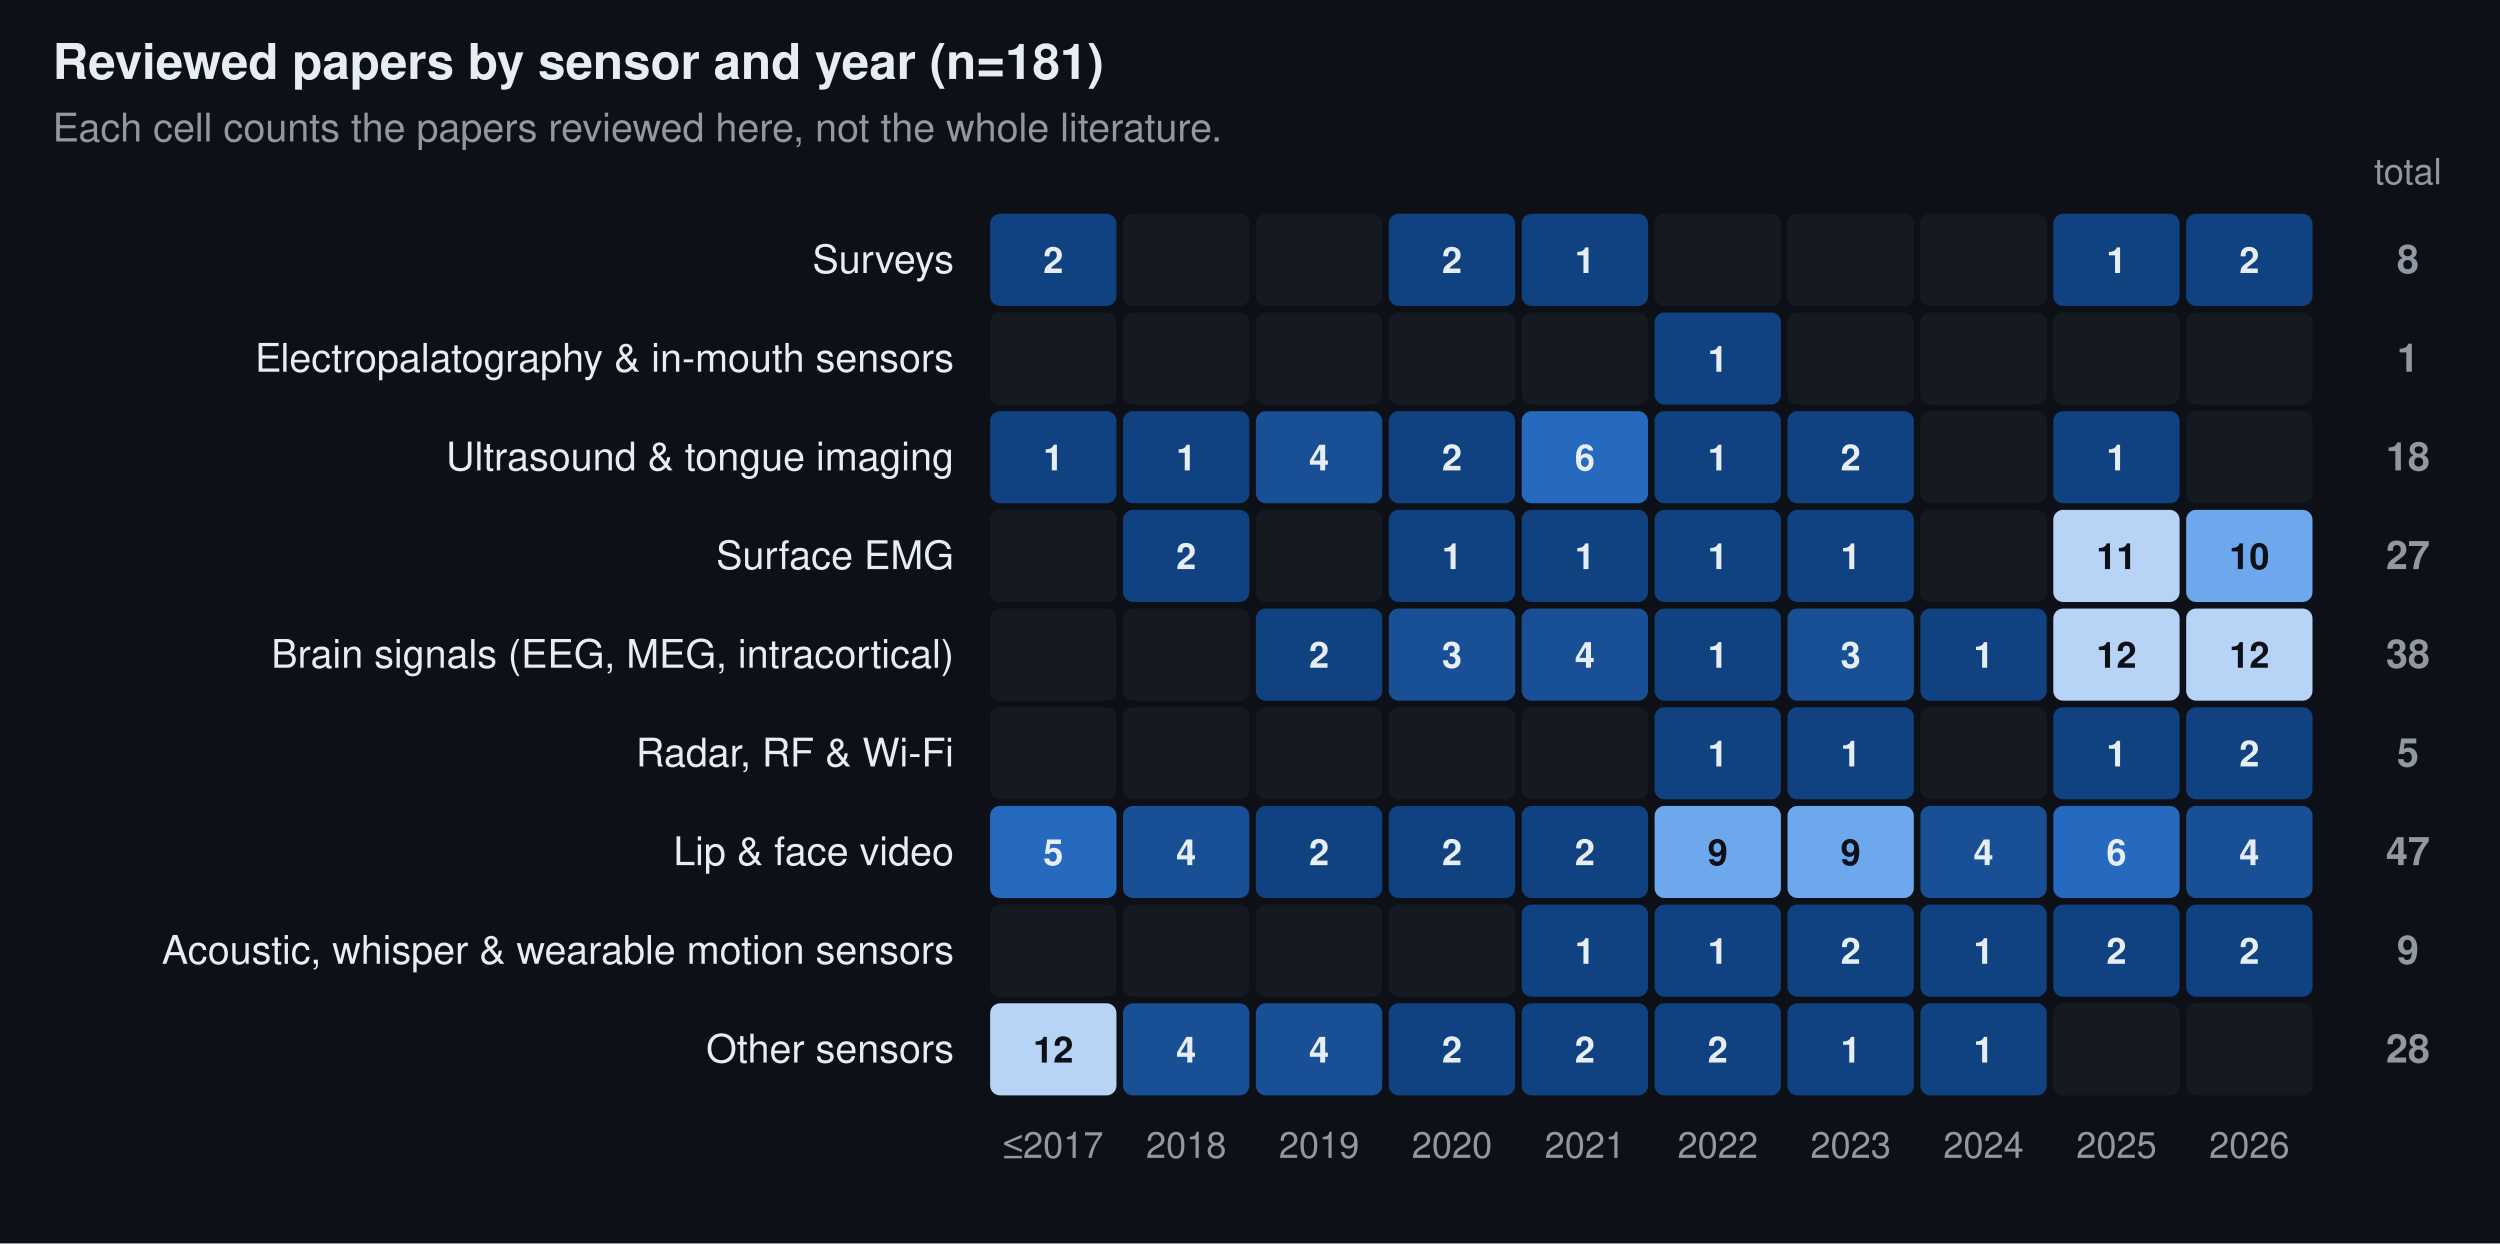
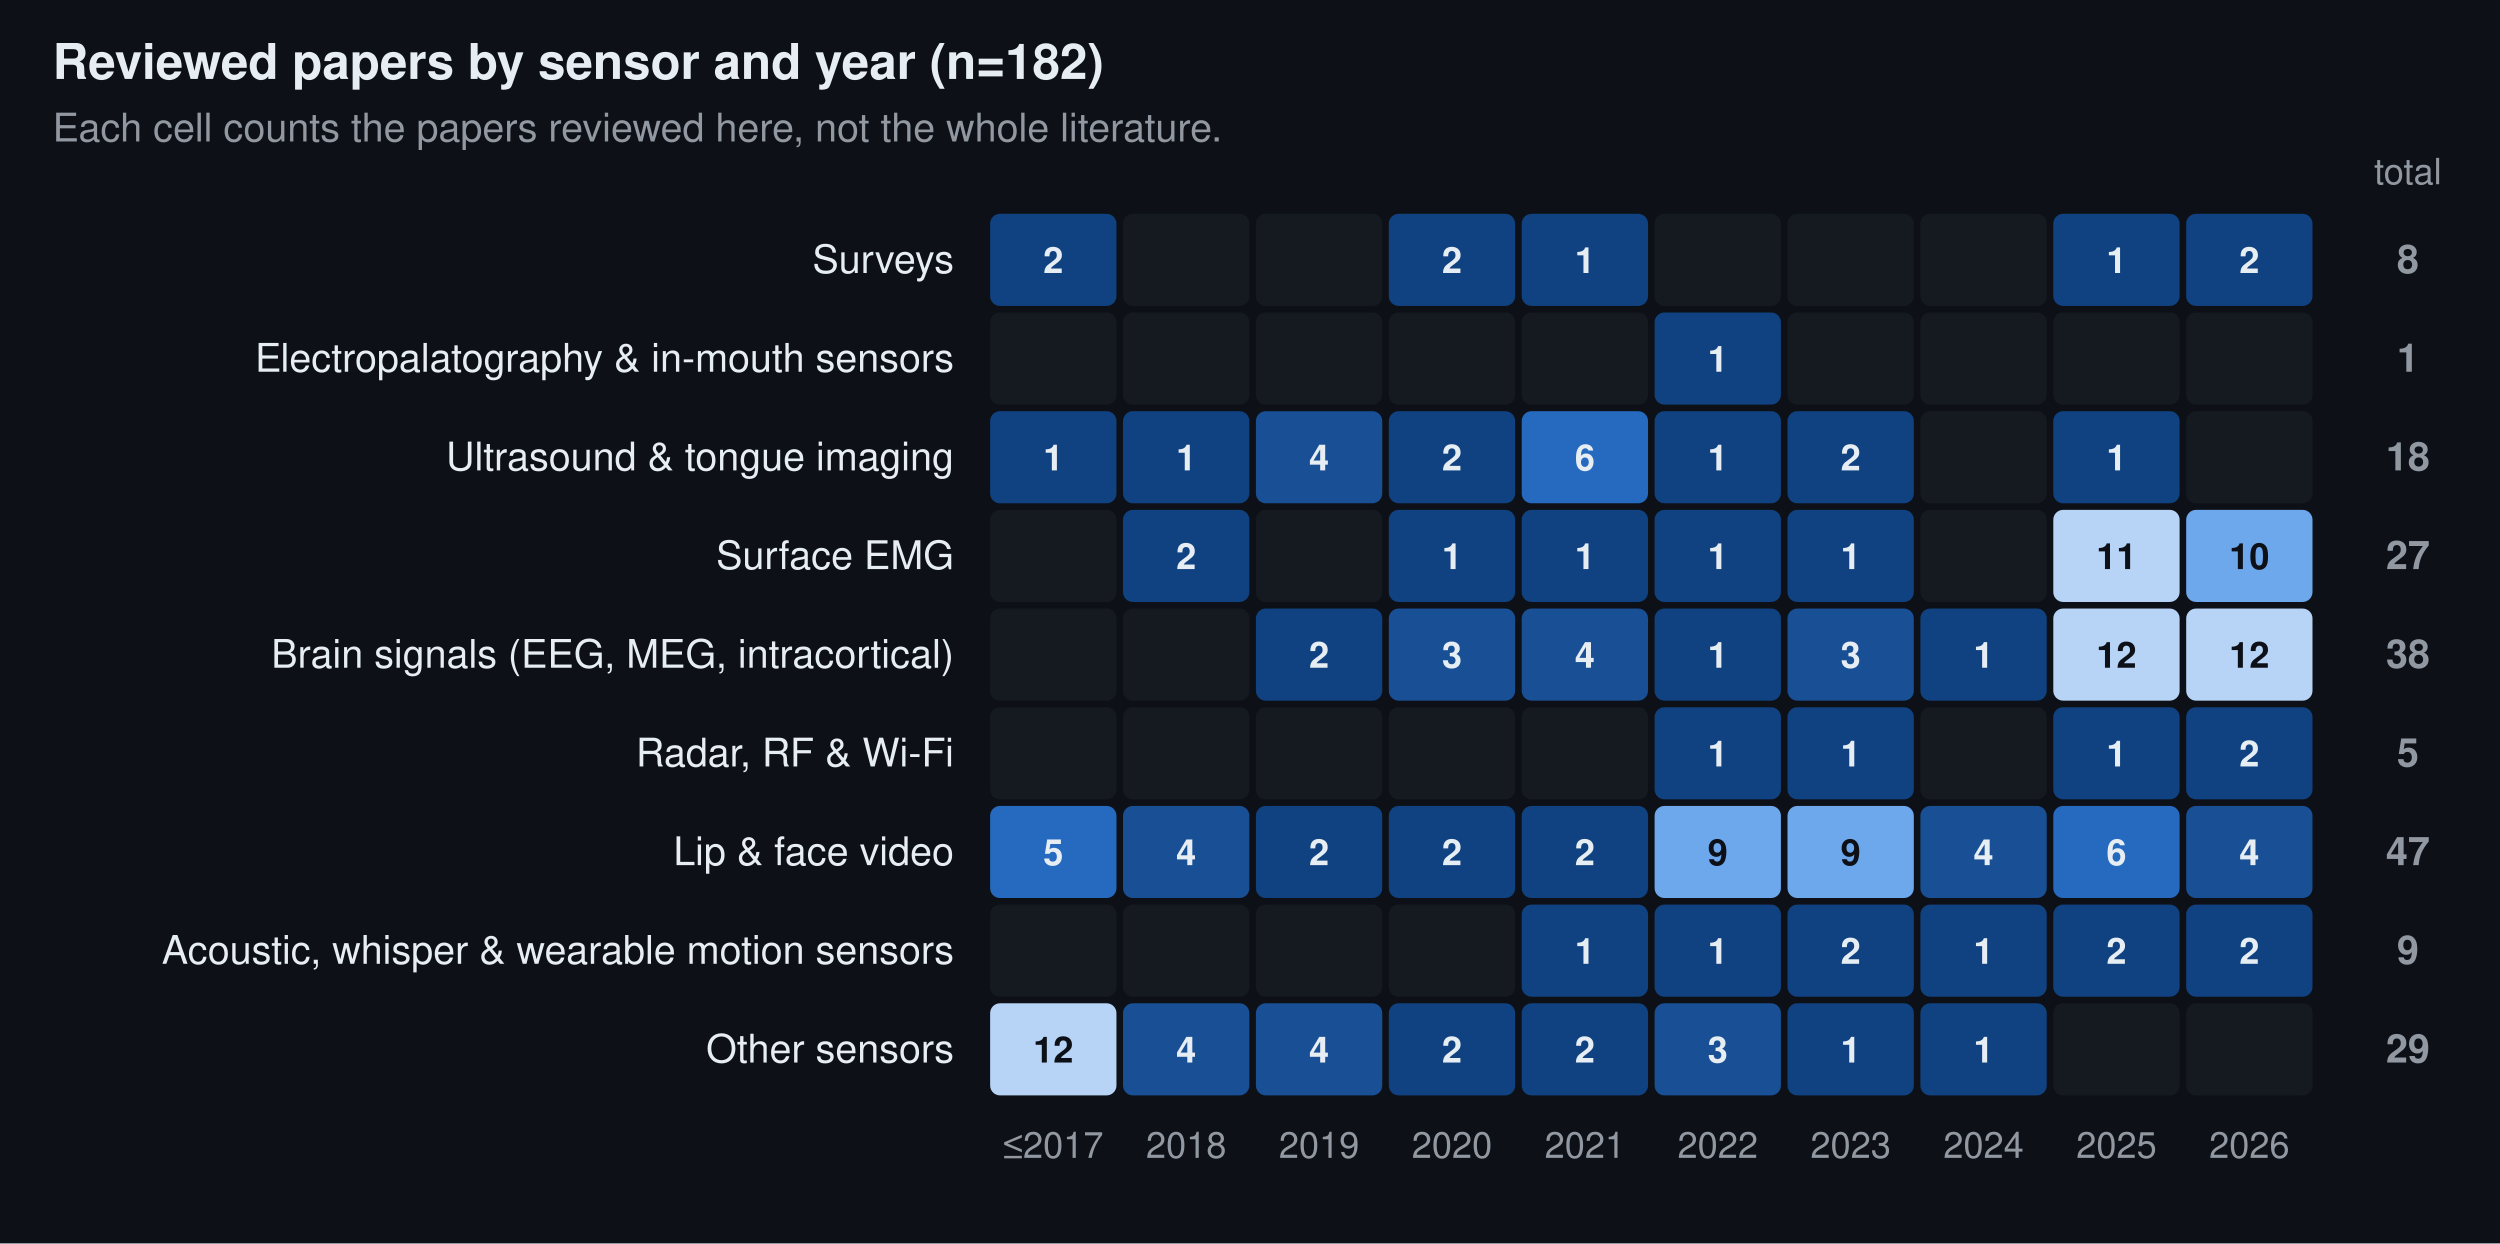
- <svg xmlns="http://www.w3.org/2000/svg" width="760" height="378" viewBox="0 0 760 378" font-family="-apple-system, BlinkMacSystemFont, 'Segoe UI', Helvetica, Arial, sans-serif" role="img" aria-label="Reviewed papers by sensor and year (n=181)">
+ <svg xmlns="http://www.w3.org/2000/svg" width="760" height="378" viewBox="0 0 760 378" font-family="-apple-system, BlinkMacSystemFont, 'Segoe UI', Helvetica, Arial, sans-serif" role="img" aria-label="Reviewed papers by sensor and year (n=182)">
  <rect width="760" height="378" fill="#0d1117" />
-   <text x="16.0" y="24.0" font-size="15" fill="#e6edf3" text-anchor="start" font-weight="600">Reviewed papers by sensor and year (n=181)</text>
+   <text x="16.0" y="24.0" font-size="15" fill="#e6edf3" text-anchor="start" font-weight="600">Reviewed papers by sensor and year (n=182)</text>
  <text x="16.0" y="43.0" font-size="12" fill="#9198a1" text-anchor="start">Each cell counts the papers reviewed here, not the whole literature.</text>
  <text x="320.2" y="352.0" font-size="11" fill="#9198a1" text-anchor="middle">≤2017</text>
  <text x="360.6" y="352.0" font-size="11" fill="#9198a1" text-anchor="middle">2018</text>
  <text x="401.0" y="352.0" font-size="11" fill="#9198a1" text-anchor="middle">2019</text>
  <text x="441.4" y="352.0" font-size="11" fill="#9198a1" text-anchor="middle">2020</text>
  <text x="481.8" y="352.0" font-size="11" fill="#9198a1" text-anchor="middle">2021</text>
  <text x="522.2" y="352.0" font-size="11" fill="#9198a1" text-anchor="middle">2022</text>
  <text x="562.6" y="352.0" font-size="11" fill="#9198a1" text-anchor="middle">2023</text>
  <text x="603.0" y="352.0" font-size="11" fill="#9198a1" text-anchor="middle">2024</text>
  <text x="643.4" y="352.0" font-size="11" fill="#9198a1" text-anchor="middle">2025</text>
  <text x="683.8" y="352.0" font-size="11" fill="#9198a1" text-anchor="middle">2026</text>
  <text x="732.0" y="56.0" font-size="11" fill="#9198a1" text-anchor="middle">total</text>
  <text x="290.0" y="83.0" font-size="12" fill="#e6edf3" text-anchor="end">Surveys</text>
  <rect x="301.0" y="65.0" width="38.4" height="28.0" rx="3" fill="#104281" />
  <text x="320.2" y="83.0" font-size="11" fill="#e6edf3" text-anchor="middle" font-weight="600">2</text>
  <rect x="341.4" y="65.0" width="38.4" height="28.0" rx="3" fill="#151a21" />
  <rect x="381.8" y="65.0" width="38.4" height="28.0" rx="3" fill="#151a21" />
  <rect x="422.2" y="65.0" width="38.4" height="28.0" rx="3" fill="#104281" />
  <text x="441.4" y="83.0" font-size="11" fill="#e6edf3" text-anchor="middle" font-weight="600">2</text>
  <rect x="462.6" y="65.0" width="38.4" height="28.0" rx="3" fill="#104281" />
  <text x="481.8" y="83.0" font-size="11" fill="#e6edf3" text-anchor="middle" font-weight="600">1</text>
  <rect x="503.0" y="65.0" width="38.4" height="28.0" rx="3" fill="#151a21" />
  <rect x="543.4" y="65.0" width="38.4" height="28.0" rx="3" fill="#151a21" />
  <rect x="583.8" y="65.0" width="38.4" height="28.0" rx="3" fill="#151a21" />
  <rect x="624.2" y="65.0" width="38.4" height="28.0" rx="3" fill="#104281" />
  <text x="643.4" y="83.0" font-size="11" fill="#e6edf3" text-anchor="middle" font-weight="600">1</text>
  <rect x="664.6" y="65.0" width="38.4" height="28.0" rx="3" fill="#104281" />
  <text x="683.8" y="83.0" font-size="11" fill="#e6edf3" text-anchor="middle" font-weight="600">2</text>
  <text x="732.0" y="83.0" font-size="12" fill="#9198a1" text-anchor="middle" font-weight="600">8</text>
  <text x="290.0" y="113.0" font-size="12" fill="#e6edf3" text-anchor="end">Electropalatography &amp; in-mouth sensors</text>
  <rect x="301.0" y="95.0" width="38.4" height="28.0" rx="3" fill="#151a21" />
  <rect x="341.4" y="95.0" width="38.4" height="28.0" rx="3" fill="#151a21" />
  <rect x="381.8" y="95.0" width="38.4" height="28.0" rx="3" fill="#151a21" />
  <rect x="422.2" y="95.0" width="38.4" height="28.0" rx="3" fill="#151a21" />
  <rect x="462.6" y="95.0" width="38.4" height="28.0" rx="3" fill="#151a21" />
  <rect x="503.0" y="95.0" width="38.4" height="28.0" rx="3" fill="#104281" />
  <text x="522.2" y="113.0" font-size="11" fill="#e6edf3" text-anchor="middle" font-weight="600">1</text>
  <rect x="543.4" y="95.0" width="38.4" height="28.0" rx="3" fill="#151a21" />
  <rect x="583.8" y="95.0" width="38.4" height="28.0" rx="3" fill="#151a21" />
  <rect x="624.2" y="95.0" width="38.4" height="28.0" rx="3" fill="#151a21" />
  <rect x="664.6" y="95.0" width="38.4" height="28.0" rx="3" fill="#151a21" />
  <text x="732.0" y="113.0" font-size="12" fill="#9198a1" text-anchor="middle" font-weight="600">1</text>
  <text x="290.0" y="143.0" font-size="12" fill="#e6edf3" text-anchor="end">Ultrasound &amp; tongue imaging</text>
  <rect x="301.0" y="125.0" width="38.4" height="28.0" rx="3" fill="#104281" />
  <text x="320.2" y="143.0" font-size="11" fill="#e6edf3" text-anchor="middle" font-weight="600">1</text>
  <rect x="341.4" y="125.0" width="38.4" height="28.0" rx="3" fill="#104281" />
  <text x="360.6" y="143.0" font-size="11" fill="#e6edf3" text-anchor="middle" font-weight="600">1</text>
  <rect x="381.8" y="125.0" width="38.4" height="28.0" rx="3" fill="#184f95" />
  <text x="401.0" y="143.0" font-size="11" fill="#e6edf3" text-anchor="middle" font-weight="600">4</text>
  <rect x="422.2" y="125.0" width="38.4" height="28.0" rx="3" fill="#104281" />
  <text x="441.4" y="143.0" font-size="11" fill="#e6edf3" text-anchor="middle" font-weight="600">2</text>
  <rect x="462.6" y="125.0" width="38.4" height="28.0" rx="3" fill="#256abf" />
  <text x="481.8" y="143.0" font-size="11" fill="#e6edf3" text-anchor="middle" font-weight="600">6</text>
  <rect x="503.0" y="125.0" width="38.4" height="28.0" rx="3" fill="#104281" />
  <text x="522.2" y="143.0" font-size="11" fill="#e6edf3" text-anchor="middle" font-weight="600">1</text>
  <rect x="543.4" y="125.0" width="38.4" height="28.0" rx="3" fill="#104281" />
  <text x="562.6" y="143.0" font-size="11" fill="#e6edf3" text-anchor="middle" font-weight="600">2</text>
  <rect x="583.8" y="125.0" width="38.4" height="28.0" rx="3" fill="#151a21" />
  <rect x="624.2" y="125.0" width="38.4" height="28.0" rx="3" fill="#104281" />
  <text x="643.4" y="143.0" font-size="11" fill="#e6edf3" text-anchor="middle" font-weight="600">1</text>
  <rect x="664.6" y="125.0" width="38.4" height="28.0" rx="3" fill="#151a21" />
  <text x="732.0" y="143.0" font-size="12" fill="#9198a1" text-anchor="middle" font-weight="600">18</text>
  <text x="290.0" y="173.0" font-size="12" fill="#e6edf3" text-anchor="end">Surface EMG</text>
  <rect x="301.0" y="155.0" width="38.4" height="28.0" rx="3" fill="#151a21" />
  <rect x="341.4" y="155.0" width="38.4" height="28.0" rx="3" fill="#104281" />
  <text x="360.6" y="173.0" font-size="11" fill="#e6edf3" text-anchor="middle" font-weight="600">2</text>
  <rect x="381.8" y="155.0" width="38.4" height="28.0" rx="3" fill="#151a21" />
  <rect x="422.2" y="155.0" width="38.4" height="28.0" rx="3" fill="#104281" />
  <text x="441.4" y="173.0" font-size="11" fill="#e6edf3" text-anchor="middle" font-weight="600">1</text>
  <rect x="462.6" y="155.0" width="38.4" height="28.0" rx="3" fill="#104281" />
  <text x="481.8" y="173.0" font-size="11" fill="#e6edf3" text-anchor="middle" font-weight="600">1</text>
  <rect x="503.0" y="155.0" width="38.4" height="28.0" rx="3" fill="#104281" />
  <text x="522.2" y="173.0" font-size="11" fill="#e6edf3" text-anchor="middle" font-weight="600">1</text>
  <rect x="543.4" y="155.0" width="38.4" height="28.0" rx="3" fill="#104281" />
  <text x="562.6" y="173.0" font-size="11" fill="#e6edf3" text-anchor="middle" font-weight="600">1</text>
  <rect x="583.8" y="155.0" width="38.4" height="28.0" rx="3" fill="#151a21" />
  <rect x="624.2" y="155.0" width="38.4" height="28.0" rx="3" fill="#b7d3f6" />
  <text x="643.4" y="173.0" font-size="11" fill="#0d1117" text-anchor="middle" font-weight="600">11</text>
  <rect x="664.6" y="155.0" width="38.4" height="28.0" rx="3" fill="#6da7ec" />
  <text x="683.8" y="173.0" font-size="11" fill="#0d1117" text-anchor="middle" font-weight="600">10</text>
  <text x="732.0" y="173.0" font-size="12" fill="#9198a1" text-anchor="middle" font-weight="600">27</text>
  <text x="290.0" y="203.0" font-size="12" fill="#e6edf3" text-anchor="end">Brain signals (EEG, MEG, intracortical)</text>
  <rect x="301.0" y="185.0" width="38.4" height="28.0" rx="3" fill="#151a21" />
  <rect x="341.4" y="185.0" width="38.4" height="28.0" rx="3" fill="#151a21" />
  <rect x="381.8" y="185.0" width="38.4" height="28.0" rx="3" fill="#104281" />
  <text x="401.0" y="203.0" font-size="11" fill="#e6edf3" text-anchor="middle" font-weight="600">2</text>
  <rect x="422.2" y="185.0" width="38.4" height="28.0" rx="3" fill="#184f95" />
  <text x="441.4" y="203.0" font-size="11" fill="#e6edf3" text-anchor="middle" font-weight="600">3</text>
  <rect x="462.6" y="185.0" width="38.4" height="28.0" rx="3" fill="#184f95" />
  <text x="481.8" y="203.0" font-size="11" fill="#e6edf3" text-anchor="middle" font-weight="600">4</text>
  <rect x="503.0" y="185.0" width="38.4" height="28.0" rx="3" fill="#104281" />
  <text x="522.2" y="203.0" font-size="11" fill="#e6edf3" text-anchor="middle" font-weight="600">1</text>
  <rect x="543.4" y="185.0" width="38.4" height="28.0" rx="3" fill="#184f95" />
  <text x="562.6" y="203.0" font-size="11" fill="#e6edf3" text-anchor="middle" font-weight="600">3</text>
  <rect x="583.8" y="185.0" width="38.4" height="28.0" rx="3" fill="#104281" />
  <text x="603.0" y="203.0" font-size="11" fill="#e6edf3" text-anchor="middle" font-weight="600">1</text>
  <rect x="624.2" y="185.0" width="38.4" height="28.0" rx="3" fill="#b7d3f6" />
  <text x="643.4" y="203.0" font-size="11" fill="#0d1117" text-anchor="middle" font-weight="600">12</text>
  <rect x="664.6" y="185.0" width="38.4" height="28.0" rx="3" fill="#b7d3f6" />
  <text x="683.8" y="203.0" font-size="11" fill="#0d1117" text-anchor="middle" font-weight="600">12</text>
  <text x="732.0" y="203.0" font-size="12" fill="#9198a1" text-anchor="middle" font-weight="600">38</text>
  <text x="290.0" y="233.0" font-size="12" fill="#e6edf3" text-anchor="end">Radar, RF &amp; Wi-Fi</text>
  <rect x="301.0" y="215.0" width="38.4" height="28.0" rx="3" fill="#151a21" />
  <rect x="341.4" y="215.0" width="38.4" height="28.0" rx="3" fill="#151a21" />
  <rect x="381.8" y="215.0" width="38.4" height="28.0" rx="3" fill="#151a21" />
  <rect x="422.2" y="215.0" width="38.4" height="28.0" rx="3" fill="#151a21" />
  <rect x="462.6" y="215.0" width="38.4" height="28.0" rx="3" fill="#151a21" />
  <rect x="503.0" y="215.0" width="38.4" height="28.0" rx="3" fill="#104281" />
  <text x="522.2" y="233.0" font-size="11" fill="#e6edf3" text-anchor="middle" font-weight="600">1</text>
  <rect x="543.4" y="215.0" width="38.4" height="28.0" rx="3" fill="#104281" />
  <text x="562.6" y="233.0" font-size="11" fill="#e6edf3" text-anchor="middle" font-weight="600">1</text>
  <rect x="583.8" y="215.0" width="38.4" height="28.0" rx="3" fill="#151a21" />
  <rect x="624.2" y="215.0" width="38.4" height="28.0" rx="3" fill="#104281" />
  <text x="643.4" y="233.0" font-size="11" fill="#e6edf3" text-anchor="middle" font-weight="600">1</text>
  <rect x="664.6" y="215.0" width="38.4" height="28.0" rx="3" fill="#104281" />
  <text x="683.8" y="233.0" font-size="11" fill="#e6edf3" text-anchor="middle" font-weight="600">2</text>
  <text x="732.0" y="233.0" font-size="12" fill="#9198a1" text-anchor="middle" font-weight="600">5</text>
  <text x="290.0" y="263.0" font-size="12" fill="#e6edf3" text-anchor="end">Lip &amp; face video</text>
  <rect x="301.0" y="245.0" width="38.4" height="28.0" rx="3" fill="#256abf" />
  <text x="320.2" y="263.0" font-size="11" fill="#e6edf3" text-anchor="middle" font-weight="600">5</text>
  <rect x="341.4" y="245.0" width="38.4" height="28.0" rx="3" fill="#184f95" />
  <text x="360.6" y="263.0" font-size="11" fill="#e6edf3" text-anchor="middle" font-weight="600">4</text>
  <rect x="381.8" y="245.0" width="38.4" height="28.0" rx="3" fill="#104281" />
  <text x="401.0" y="263.0" font-size="11" fill="#e6edf3" text-anchor="middle" font-weight="600">2</text>
  <rect x="422.2" y="245.0" width="38.4" height="28.0" rx="3" fill="#104281" />
  <text x="441.4" y="263.0" font-size="11" fill="#e6edf3" text-anchor="middle" font-weight="600">2</text>
  <rect x="462.6" y="245.0" width="38.4" height="28.0" rx="3" fill="#104281" />
  <text x="481.8" y="263.0" font-size="11" fill="#e6edf3" text-anchor="middle" font-weight="600">2</text>
  <rect x="503.0" y="245.0" width="38.4" height="28.0" rx="3" fill="#6da7ec" />
  <text x="522.2" y="263.0" font-size="11" fill="#0d1117" text-anchor="middle" font-weight="600">9</text>
  <rect x="543.4" y="245.0" width="38.4" height="28.0" rx="3" fill="#6da7ec" />
  <text x="562.6" y="263.0" font-size="11" fill="#0d1117" text-anchor="middle" font-weight="600">9</text>
  <rect x="583.8" y="245.0" width="38.4" height="28.0" rx="3" fill="#184f95" />
  <text x="603.0" y="263.0" font-size="11" fill="#e6edf3" text-anchor="middle" font-weight="600">4</text>
  <rect x="624.2" y="245.0" width="38.4" height="28.0" rx="3" fill="#256abf" />
  <text x="643.4" y="263.0" font-size="11" fill="#e6edf3" text-anchor="middle" font-weight="600">6</text>
  <rect x="664.6" y="245.0" width="38.4" height="28.0" rx="3" fill="#184f95" />
  <text x="683.8" y="263.0" font-size="11" fill="#e6edf3" text-anchor="middle" font-weight="600">4</text>
  <text x="732.0" y="263.0" font-size="12" fill="#9198a1" text-anchor="middle" font-weight="600">47</text>
  <text x="290.0" y="293.0" font-size="12" fill="#e6edf3" text-anchor="end">Acoustic, whisper &amp; wearable motion sensors</text>
  <rect x="301.0" y="275.0" width="38.4" height="28.0" rx="3" fill="#151a21" />
  <rect x="341.4" y="275.0" width="38.4" height="28.0" rx="3" fill="#151a21" />
  <rect x="381.8" y="275.0" width="38.4" height="28.0" rx="3" fill="#151a21" />
  <rect x="422.2" y="275.0" width="38.4" height="28.0" rx="3" fill="#151a21" />
  <rect x="462.6" y="275.0" width="38.4" height="28.0" rx="3" fill="#104281" />
  <text x="481.8" y="293.0" font-size="11" fill="#e6edf3" text-anchor="middle" font-weight="600">1</text>
  <rect x="503.0" y="275.0" width="38.4" height="28.0" rx="3" fill="#104281" />
  <text x="522.2" y="293.0" font-size="11" fill="#e6edf3" text-anchor="middle" font-weight="600">1</text>
  <rect x="543.4" y="275.0" width="38.4" height="28.0" rx="3" fill="#104281" />
  <text x="562.6" y="293.0" font-size="11" fill="#e6edf3" text-anchor="middle" font-weight="600">2</text>
  <rect x="583.8" y="275.0" width="38.4" height="28.0" rx="3" fill="#104281" />
  <text x="603.0" y="293.0" font-size="11" fill="#e6edf3" text-anchor="middle" font-weight="600">1</text>
  <rect x="624.2" y="275.0" width="38.4" height="28.0" rx="3" fill="#104281" />
  <text x="643.4" y="293.0" font-size="11" fill="#e6edf3" text-anchor="middle" font-weight="600">2</text>
  <rect x="664.6" y="275.0" width="38.4" height="28.0" rx="3" fill="#104281" />
  <text x="683.8" y="293.0" font-size="11" fill="#e6edf3" text-anchor="middle" font-weight="600">2</text>
  <text x="732.0" y="293.0" font-size="12" fill="#9198a1" text-anchor="middle" font-weight="600">9</text>
  <text x="290.0" y="323.0" font-size="12" fill="#e6edf3" text-anchor="end">Other sensors</text>
  <rect x="301.0" y="305.0" width="38.4" height="28.0" rx="3" fill="#b7d3f6" />
  <text x="320.2" y="323.0" font-size="11" fill="#0d1117" text-anchor="middle" font-weight="600">12</text>
  <rect x="341.4" y="305.0" width="38.4" height="28.0" rx="3" fill="#184f95" />
  <text x="360.6" y="323.0" font-size="11" fill="#e6edf3" text-anchor="middle" font-weight="600">4</text>
  <rect x="381.8" y="305.0" width="38.4" height="28.0" rx="3" fill="#184f95" />
  <text x="401.0" y="323.0" font-size="11" fill="#e6edf3" text-anchor="middle" font-weight="600">4</text>
  <rect x="422.2" y="305.0" width="38.4" height="28.0" rx="3" fill="#104281" />
  <text x="441.4" y="323.0" font-size="11" fill="#e6edf3" text-anchor="middle" font-weight="600">2</text>
  <rect x="462.6" y="305.0" width="38.4" height="28.0" rx="3" fill="#104281" />
  <text x="481.8" y="323.0" font-size="11" fill="#e6edf3" text-anchor="middle" font-weight="600">2</text>
-   <rect x="503.0" y="305.0" width="38.4" height="28.0" rx="3" fill="#104281" />
-   <text x="522.2" y="323.0" font-size="11" fill="#e6edf3" text-anchor="middle" font-weight="600">2</text>
+   <rect x="503.0" y="305.0" width="38.4" height="28.0" rx="3" fill="#184f95" />
+   <text x="522.2" y="323.0" font-size="11" fill="#e6edf3" text-anchor="middle" font-weight="600">3</text>
  <rect x="543.4" y="305.0" width="38.4" height="28.0" rx="3" fill="#104281" />
  <text x="562.6" y="323.0" font-size="11" fill="#e6edf3" text-anchor="middle" font-weight="600">1</text>
  <rect x="583.8" y="305.0" width="38.4" height="28.0" rx="3" fill="#104281" />
  <text x="603.0" y="323.0" font-size="11" fill="#e6edf3" text-anchor="middle" font-weight="600">1</text>
  <rect x="624.2" y="305.0" width="38.4" height="28.0" rx="3" fill="#151a21" />
  <rect x="664.6" y="305.0" width="38.4" height="28.0" rx="3" fill="#151a21" />
-   <text x="732.0" y="323.0" font-size="12" fill="#9198a1" text-anchor="middle" font-weight="600">28</text>
+   <text x="732.0" y="323.0" font-size="12" fill="#9198a1" text-anchor="middle" font-weight="600">29</text>
</svg>
